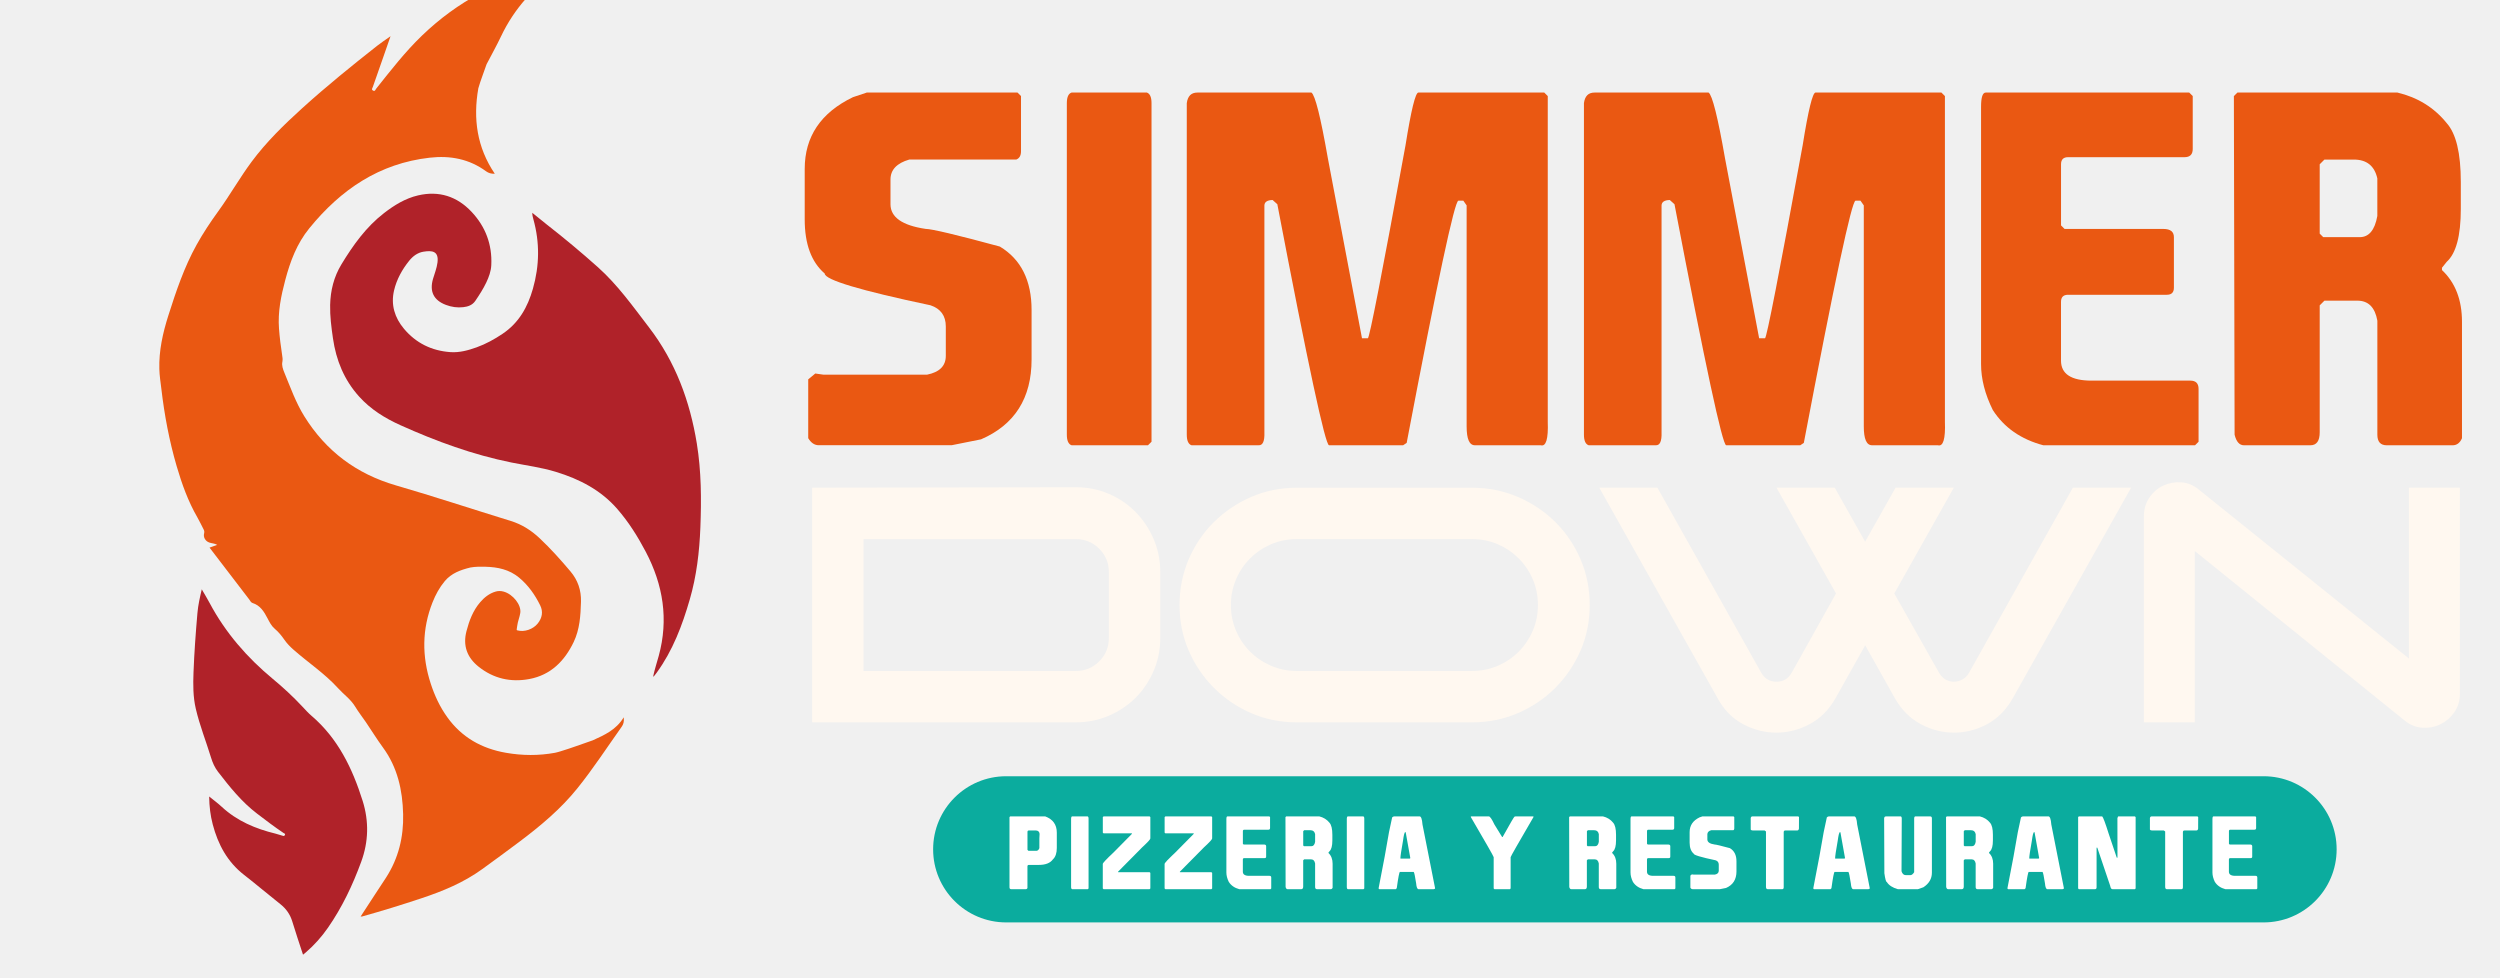
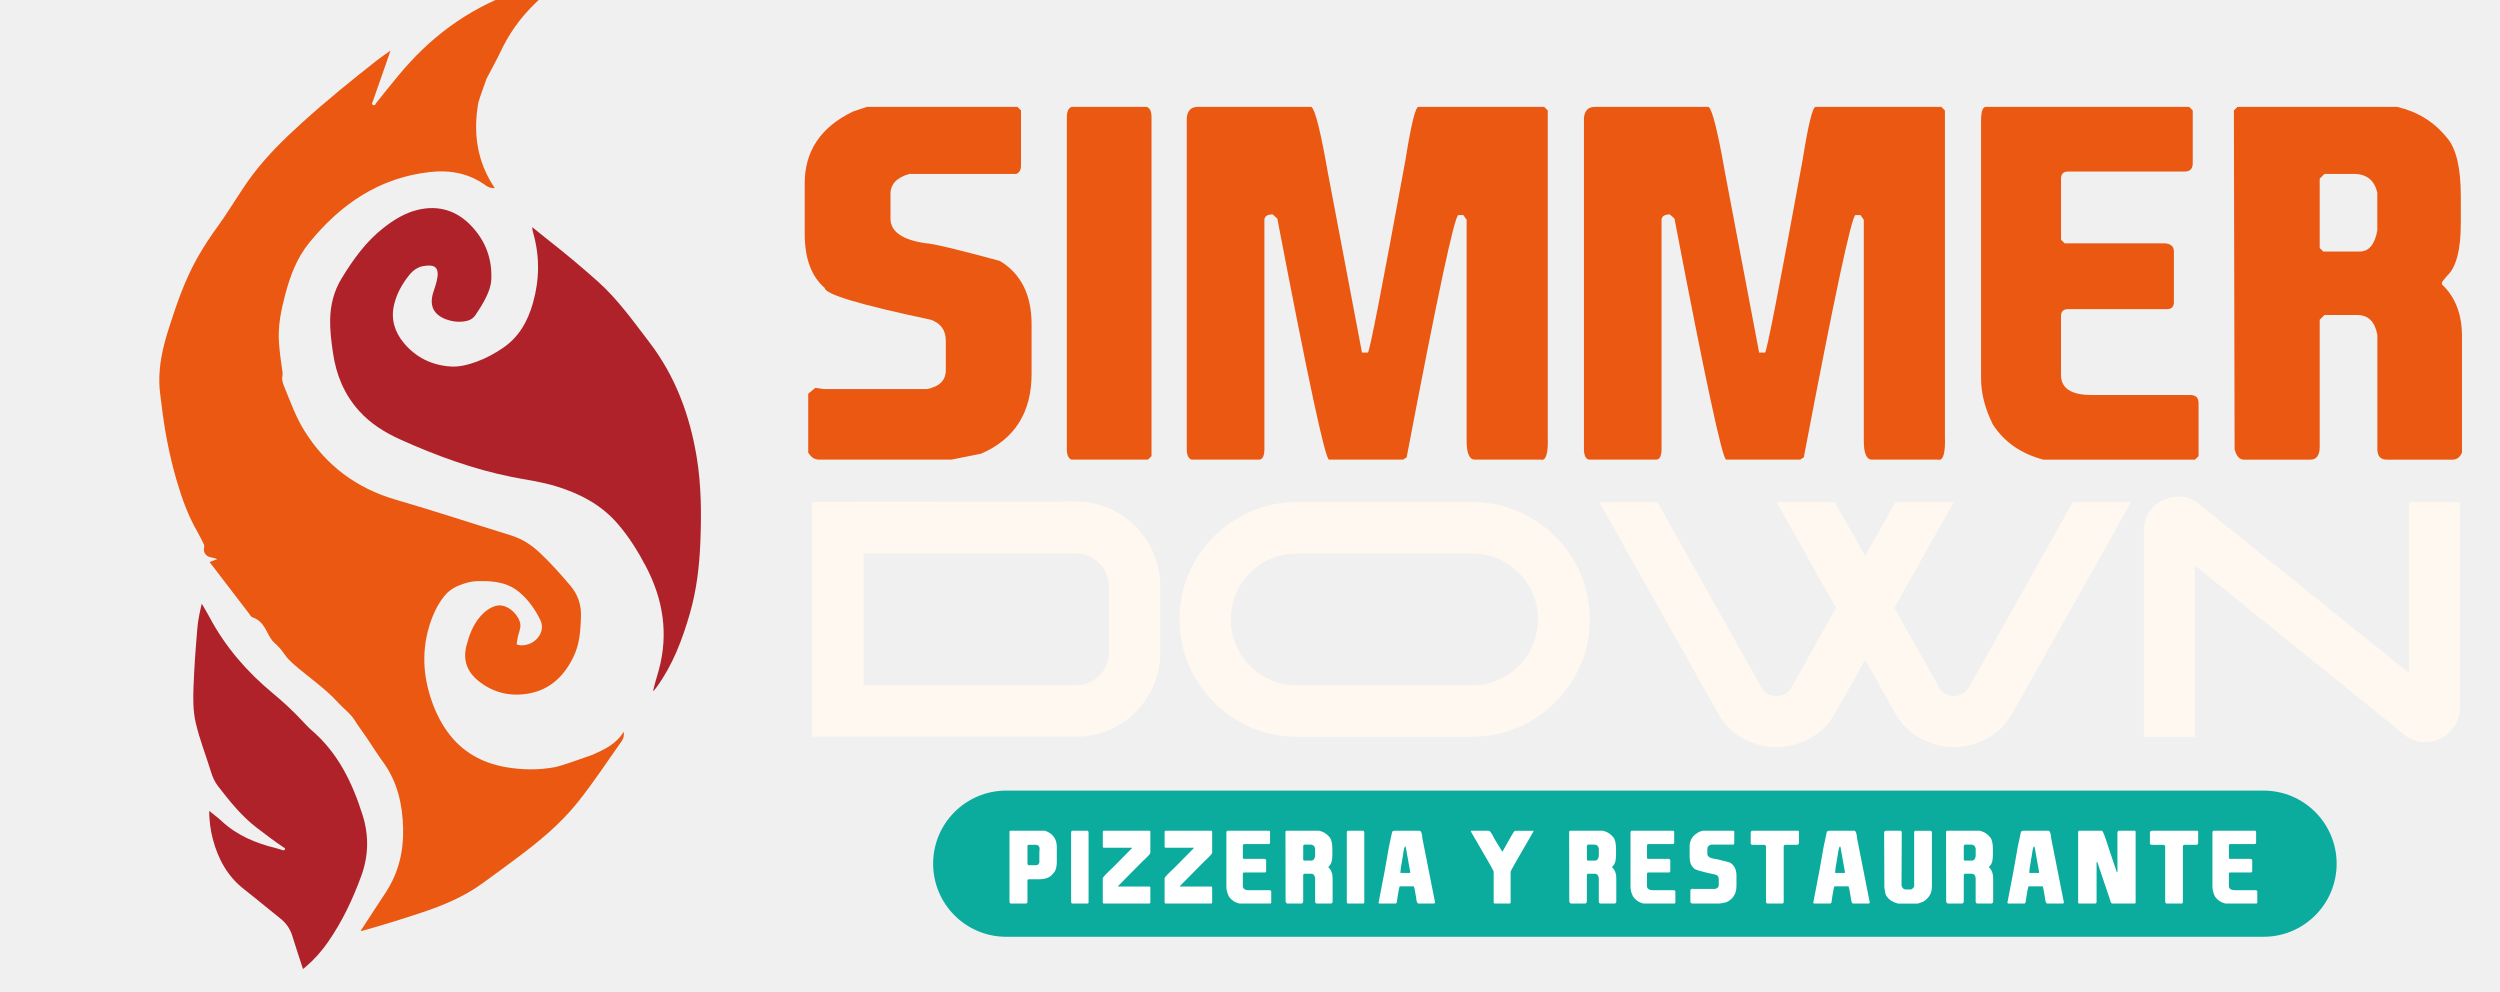
- <svg xmlns="http://www.w3.org/2000/svg" id="Capa_1" version="1.1" viewBox="270 230 870 340">
+ <svg xmlns="http://www.w3.org/2000/svg" viewBox="270 225 870 345">
  <defs>
    <style>
-       .st0 {
-         fill: #0bac9e;
-       }
- 
-       .st1 {
-         font-family: Montserrat-Medium, Montserrat;
-         font-weight: 500;
-       }
- 
-       .st1, .st2, .st3, .st4, .st5, .st6, .st7, .st8, .st9, .st10, .st11, .st12 {
-         fill: #FFF8F0;
-       }
- 
-       .st1, .st2, .st3, .st4, .st13, .st6, .st7, .st8, .st9, .st10, .st11, .st12 {
-         isolation: isolate;
-       }
- 
-       .st1, .st6, .st7, .st11, .st12 {
-         font-size: 30px;
-       }
- 
-       .st2, .st4, .st7 {
-         font-family: Montserrat-Bold, Montserrat;
-         font-weight: 700;
-       }
- 
-       .st2, .st8, .st10 {
-         font-size: 43px;
-       }
- 
-       .st3, .st9 {
-         font-size: 70px;
-       }
- 
-       .st3, .st10, .st11 {
-         font-family: moonhouse, moonhouse;
-       }
- 
-       .st4 {
-         font-size: 32px;
-       }
- 
-       .st14 {
-         stroke: #060707;
-       }
- 
-       .st14, .st15 {
-         fill: #fff;
-       }
- 
-       .st14, .st16 {
-         stroke-miterlimit: 10;
-       }
- 
-       .st17 {
-         fill: #b02229;
-       }
- 
-       .st18 {
-         fill: #ea5812;
-       }
- 
-       .st6, .st8, .st9 {
-         font-family: EASPORTS, 'EA Font v1.5 by Ghettoshark';
-       }
- 
-       .st16 {
-         fill: none;
-         stroke: #1d1d1b;
-         stroke-width: 4px;
-       }
- 
-       .st12 {
-         font-family: Montserrat-Italic, Montserrat;
-         font-style: italic;
-       }
-     </style>
+ .st0{fill:#0bac9e}
+ .st5{fill:#FFF8F0}
+ .st13{isolation:isolate}
+ .st15{fill:#fff}
+ .st17{fill:#b02229}
+ .st18{fill:#ea5812}
+ </style>
  </defs>
  <path class="st18" d="M342.92,420.57c.95-.34,1.77-.63,2.66-.95-.88-.55-1.87-.5-2.76-.82-1.35-.49-2.14-1.81-1.79-3.19.13-.51.07-.92-.17-1.37-.73-1.38-1.37-2.8-2.15-4.15-3.26-5.64-5.43-11.69-7.25-17.93-2.56-8.78-4.24-17.71-5.3-26.78-.27-2.31-.65-4.6-.71-6.93-.18-6.41,1.2-12.55,3.12-18.6,2.69-8.45,5.51-16.85,9.84-24.65,2.24-4.03,4.78-7.87,7.48-11.59,4.1-5.64,7.52-11.73,11.67-17.32,5.14-6.92,11.3-12.91,17.66-18.68,8.38-7.59,17.17-14.7,26.05-21.69,1.41-1.11,2.92-2.1,4.64-3.32-.92,2.65-1.75,5.04-2.58,7.42-1.2,3.43-2.41,6.85-3.6,10.28-.14.39-.59.85.09,1.22.7.38.82-.32,1.07-.63,5.09-6.4,10.11-12.88,16.02-18.56,12.32-11.84,26.86-19.58,43.56-23.23,1.6-.35,3.24-.52,4.86-.76.11-.02.22.01.35.03-.09.43-.48.53-.76.72-8.84,6.1-15.9,13.74-20.54,23.52-1.57,3.31-3.37,6.51-5.06,9.77-.94,2.78-2.05,5.51-2.86,8.34-1.86,10.57-.5,20.55,5.73,29.75-1.29.03-2.17-.24-3.02-.85-5.86-4.3-12.48-5.55-19.58-4.75-17.61,1.98-30.99,11.12-41.94,24.56-4.35,5.34-6.64,11.49-8.37,17.99-1.48,5.56-2.63,11.14-2.19,16.94.23,3.04.61,6.06,1.07,9.06.12.8.28,1.62.12,2.39-.3,1.43.18,2.64.7,3.92,2.11,5.13,3.96,10.37,6.91,15.12,7.54,12.13,18.13,20.06,31.88,24.06,13.41,3.9,26.68,8.28,40.03,12.4,3.88,1.2,7.18,3.33,10.08,6.08,3.79,3.58,7.27,7.47,10.64,11.46,2.55,3.02,3.77,6.52,3.66,10.52-.13,4.83-.42,9.63-2.54,14.06-3.17,6.61-7.98,11.47-15.42,12.87-6.48,1.22-12.52-.15-17.73-4.34-3.96-3.18-5.46-7.3-4.16-12.3.95-3.66,2.26-7.17,4.78-10.09,1.46-1.69,3.16-3.05,5.36-3.7.95-.28,1.89-.25,2.84.02,3.19.9,6.17,4.6,5.75,7.41-.23,1.52-.89,2.97-1.07,4.52-.04.36-.09.72-.16,1.07-.05.25-.09.4.27.49,2.36.65,5.41-.37,7.04-2.42,1.54-1.92,1.93-4.1.85-6.29-1.82-3.69-4.16-7.02-7.37-9.68-3.39-2.8-7.39-3.65-11.64-3.76-1.76-.04-3.53-.06-5.28.26-3.39.83-6.61,1.97-8.94,4.77-1.83,2.2-3.18,4.7-4.24,7.36-3.69,9.35-3.72,18.78-.63,28.27,1.35,4.16,3.18,8.09,5.74,11.66,5.04,7.05,12,10.95,20.44,12.42,5.69,1,11.38,1.04,17.07,0,.62-.11,1.21-.32,1.82-.48,3.82-1.15,7.54-2.56,11.31-3.85,4.08-1.85,8.18-3.67,10.79-8.02.17,1.49-.08,2.39-.72,3.3-5.08,7.15-9.86,14.5-15.36,21.35-5.82,7.26-12.89,13.15-20.28,18.7-4.26,3.2-8.56,6.35-12.87,9.47-6.44,4.68-13.7,7.68-21.2,10.17-6.82,2.27-13.68,4.39-20.6,6.32-.11.03-.23.02-.54.03,1.69-2.59,3.31-5.09,4.93-7.57,1.31-2.01,2.65-4,3.95-6.02,4.31-6.71,6.11-14.08,5.92-22.02-.2-8.42-1.96-16.32-7.05-23.26-2.08-2.84-3.92-5.85-5.9-8.76-1.24-1.82-2.61-3.56-3.75-5.44-1.54-2.55-3.98-4.22-5.92-6.37-4.61-5.1-10.38-8.89-15.51-13.41-1.18-1.04-2.27-2.14-3.17-3.44-.98-1.42-2.06-2.75-3.39-3.87-1.15-.97-1.82-2.32-2.51-3.64-1.2-2.3-2.51-4.48-5.22-5.32-.54-.17-.8-.76-1.13-1.22" />
  <path class="st17" d="M497.29,465.44c.51-2.46,1.3-4.81,1.95-7.19,3.48-12.69,1.54-24.72-4.51-36.22-2.78-5.29-5.95-10.34-9.88-14.87-5.73-6.61-13.15-10.42-21.36-12.94-5.06-1.56-10.31-2.22-15.48-3.26-13.43-2.71-26.18-7.38-38.63-12.98-5.43-2.44-10.39-5.52-14.4-9.97-5.21-5.77-8.01-12.63-9.11-20.26-.56-3.85-1.06-7.7-.98-11.6.11-5.06,1.29-9.8,3.93-14.16,4.06-6.68,8.56-12.99,14.82-17.83,3.57-2.76,7.39-5.12,11.83-6.16,7.29-1.71,13.59.33,18.67,5.75,4.84,5.16,7.17,11.38,6.83,18.5-.1,2.15-.84,4.15-1.75,6.07-1.07,2.24-2.42,4.33-3.81,6.38-1,1.48-2.56,2.02-4.23,2.2-2.05.23-4.07-.06-6.01-.8-4.27-1.62-5.76-4.67-4.48-9.05.55-1.87,1.29-3.68,1.55-5.65.53-4.03-1.83-4.32-4.93-3.8-1.98.33-3.62,1.54-4.88,3.1-2.49,3.08-4.4,6.53-5.3,10.38-1.17,4.98.21,9.46,3.45,13.33,4.2,5.01,9.67,7.67,16.17,8.13,3.16.22,6.19-.62,9.14-1.68,3.21-1.16,6.17-2.79,9.01-4.7,5.66-3.8,8.73-9.27,10.55-15.67,2.3-8.06,2.42-16.09.17-24.17-.19-.68-.38-1.36-.39-2.27,1.77,1.43,3.39,2.78,5.05,4.08,6.1,4.76,12.04,9.71,17.8,14.86,6.89,6.16,12.2,13.67,17.79,20.96,9.19,11.98,14.21,25.61,16.62,40.36,1.58,9.71,1.62,19.47,1.24,29.26-.33,8.47-1.32,16.84-3.68,25-2.62,9.06-5.92,17.82-11.53,25.54-.31.42-.63.83-.96,1.24-.04.05-.14.06-.28.11v-.02h.01Z" />
  <path class="st17" d="M340.23,435.1c1.01,1.75,1.93,3.25,2.75,4.8,5.49,10.3,13,18.93,21.94,26.34,3.65,3.02,7.11,6.23,10.35,9.7,1.01,1.08,2.01,2.19,3.14,3.16,9.22,7.89,14.23,18.3,17.79,29.6,2.24,7.13,2.06,14.23-.5,21.2-2.96,8.09-6.64,15.85-11.57,22.95-2.2,3.17-4.76,6.05-7.69,8.57-.3.26-.61.5-.99.81-1.27-3.91-2.57-7.7-3.73-11.54-.76-2.51-2.16-4.48-4.22-6.1-4.22-3.33-8.3-6.82-12.54-10.11-5.84-4.54-9.1-10.62-10.93-17.6-.81-3.08-1.2-6.24-1.24-9.7,1.57,1.28,3.03,2.33,4.33,3.55,5.35,4.97,11.8,7.68,18.77,9.38.77.19,1.52.48,2.29.68.31.08.68.33.94-.16.29-.55-.24-.61-.48-.77-3.16-2.13-6.19-4.43-9.21-6.74-5.35-4.08-9.5-9.28-13.57-14.55-1.13-1.46-1.88-3.15-2.42-4.93-1.74-5.68-3.96-11.22-5.31-17.03-.96-4.15-.95-8.34-.79-12.56.26-6.93.77-13.85,1.37-20.75.24-2.72.83-5.36,1.51-8.21h.01Z" />
  <path class="st18" d="M370.84,377.15c8.23,14.4,20.69,23.26,36.41,27.92,5.69,1.68,11.55,2.56,17.26,4.1,6.88,1.85,13.57,4.29,20.24,6.75,1.99.73,3.87,1.72,5.6,2.97,1.76,1.48,3.57,2.89,5.44,4.24,4.47,4.1,7.93,8.99,11.13,14.09,1.02,1.63.74,3.45.54,5.26-.45,4.16-1.2,8.23-3.43,11.87-.37.61-.84,1.16-1.26,1.74-1.58,1.69-3.31,3.2-5.42,4.22-4.55,1.6-9.11,1.46-13.65-.01-7.05-2.29-8.53-9.24-6.21-14.71,1.21-2.86,3.21-4.94,6.25-5.91,1.3-.41,2.47-.23,3.44.74.96.96,1,2.12.61,3.35-.46,1.44-1.05,2.82-1.06,4.4-.03,3.41,2.35,4.61,4.94,4.61,3.74,0,8.06-3.39,9.13-6.95.59-1.95.54-3.93-.14-5.79-2.61-7.21-7.3-12.6-14.51-15.42-5.14-2.01-10.24-1-15.18,1.07-8.66,3.63-13.6,10.39-15.95,19.23-2.45,9.19-2.12,18.3,1.1,27.28.11.3.18.61.26.92-.39.62.14,1.02.36,1.5.18.39.5.71.65,1.12,2.93,6.45,7.7,11.46,12.83,16.14,3.25,2.97,6.66,5.73,11.22,6.63,8.22,1.62,16.22,1.01,24.11-1.82,3.19-1.14,6.21-2.55,8.96-4.53.94-.68,1.91-1.33,2.99-1.77.33-.13.73-.54,1.07-.06.3.42-.18.64-.37.9-3.35,4.75-7.48,8.79-11.82,12.6-13.64,11.99-29.15,21.11-45.27,29.27-4.14,2.09-8.32,4.1-12.48,6.15-.79.39-1.58.74-2.56.77.19-.71.64-1.21.98-1.77,2.69-4.41,5.31-8.86,8.44-12.99,1.39-1.84,1.65-4.03,1.76-6.26.32-6.65.68-13.34-1.13-19.83-2.34-8.37-5.62-16.37-11.32-23.09-2.46-2.89-5.36-5.41-8.01-8.14-7.65-7.89-15.01-16.04-21.97-24.54-3.31-4.05-7.23-7.5-10.86-11.23-1.48-1.82-3.02-3.58-4.72-5.19-4.39-4.87-8.1-10.22-11.07-16.06-5.77-11.35-10.5-23.12-14.14-35.32-1.2-4.02-1.62-8.12-1.24-12.34.24-2.68-.5-5.32-.76-7.99.03-1.11-.03-2.23.35-3.3,3.41-10.53,6.81-21.07,10.25-31.6.82-2.51,1.88-4.91,3.48-7.07,2.15-2.91,3.59-6.24,5.17-9.47.12-.25.31-.55.26-.79-.32-1.56.81-2.41,1.61-3.41,10.43-12.98,21.06-25.78,32.72-37.68,4.61-4.7,9.37-9.24,14.31-13.58.29-.26.61-.5,1.04-.69-5.27,8.91-8.08,18.3-6.03,28.99.71-1.05,1.3-1.84,1.8-2.69,4.95-8.37,11.59-15.42,17.82-22.79,6.22-7.36,13.17-13.91,21.15-19.33,5.29-3.59,10.91-6.54,16.95-8.66.65.21,1.44.19,1.74,1.01-4.7,4.56-9.09,9.38-12.71,14.87-4.85,7.36-8.04,15.37-9.11,24.14-.68,5.55-.57,11.12.36,16.65.16.93.08,1.24-1.03,1.08-4.68-.7-9.36-1.25-14.12-1.05-8.53.36-16.23,3.02-23.09,8.1-4.12,3.06-8.13,6.25-12.1,9.51-1.06.87-2.09,1.78-2.87,2.9-4.46,6.46-9,12.87-12.46,19.95-2.88,5.88-4.18,12.13-4.6,18.63-.22,3.45-.16,6.89-.24,10.34-.1,4.17,1,8.17,1.52,12.25.34,2.67,1.66,4.89,2.59,7.28.93,2.76,2.22,5.35,3.59,7.9.09.17.2.35.4.42l.06-.03h0Z" />
  <path class="st17" d="M500.08,358.59c.66,1.38,1.37,2.73,1.8,4.21.29.87.63,1.71.99,2.55l-.02-.03c2.24,5.7,3.93,11.56,5.16,17.54.85,4.14,1.51,8.31,1.96,12.52.11,1.02.12,2.06.35,3.07.47,2.25.32,4.54.35,6.81.08,6.06-.83,12.06-1.64,18.05-.84,6.3-1.78,12.59-2.79,18.87-.61,3.75-2.08,7.21-3.34,10.74-.11.31-.23.48-.6.38-.51-.14-.42-.52-.4-.86.16-2.32.15-4.66.52-6.95,1.31-8.12-.12-15.83-3.04-23.39-6.48-16.77-18.74-27.21-35.59-32.67-6.67-2.16-13.54-3.53-20.38-4.93-11.21-2.3-21.73-6.47-32.01-11.36-3.78-1.8-7.62-3.48-10.36-6.78-4.77-5.77-8.56-12.01-9.69-19.65-.7-4.73-1.55-9.42-1.12-14.21.7-7.79,3.17-14.86,9.54-19.87,2.98-2.34,5.65-5.12,9.03-6.95.8-.43,1.54-1,2.45-1.24,2.98-1.18,6.08-1.83,9.27-2.14,1-.1,1.98.28,2.97.02,7.58,1.26,11.91,6.81,12.96,13.98.37,2.55.7,5.08-.03,7.62-1.27,4.41-5.02,7.37-9.19,7.23-.2,0-.4-.01-.6-.04-2.79-.44-2.91-.66-1.89-3.24.63-1.59,1.38-3.14,1.64-4.87.55-3.62-1.46-7.28-5.03-9.01-3.17-1.53-6.84-.8-9.33,1.86-3.46,3.7-6.64,7.61-8.51,12.41-1.74,4.47-1.81,8.78.53,13.19,3.36,6.36,7.77,11.52,14.78,13.83,9.05,2.97,18.03,2.41,26.7-1.42,4.79-2.11,8.11-5.96,10.61-10.46,1.63-2.93,3.1-5.97,4.49-9.02,1.5-3.27,1.56-6.78,1.2-10.27-.47-4.49-1.13-8.97-1.72-13.51.82.44,1.38,1.16,2.01,1.77,6.19,6,12.57,11.81,18.46,18.11,3.05,3.26,5.23,7.2,8.15,10.55,2.81,3.22,4.77,7.02,7.4,10.35.22.28.46.55.69.83,1.44,1.95,1.97,4.36,3.27,6.38h0Z" />
  <path class="st17" d="M350.5,519.52c2.33,1.1,4.7,2.11,6.88,3.5,2.71,1.36,5.44,2.68,8.49,3.1,1.57.22,3.13.56,4.73.48,1.6.08,3.2.17,4.8.23,1.05.04,2.06-.16,2.58-1.18.53-1.04.24-2.09-.48-2.91-1.55-1.78-3.17-3.51-4.79-5.23-3.27-3.48-6.63-6.86-10.25-9.98-2.53-2.17-4.68-4.73-6.92-7.19-.56-.61-1.14-1.14-2-1.21-.98-.08-1.28-.63-1.2-1.54.1-1.09.19-2.19-1.48-2.04-.47.04-.43-.44-.48-.71-.56-2.76-2.39-4.95-3.39-7.51-.31-.78-.96-1.39-1.7-1.82-.44-.25-.71-.45-.35-.99.45-.67.4-1.48-.1-2.03-1.56-1.75-1.66-3.94-2.01-6.05-1.51-9.24-2.27-18.53-1.96-27.89.05-1.59.19-3.18.3-4.82.52.07.53.51.66.79,1.44,3.04,2.77,6.13,4.29,9.12,2.75,5.4,6.46,10.02,11.47,13.53,2.25,1.58,3.96,3.74,5.92,5.62,7.23,6.94,13.27,14.89,19.32,22.83,4.07,5.35,6.13,11.45,7.13,17.99.5,3.28.96,6.58.99,9.91.05,5.71-1.21,11.11-3.78,16.21-2.06,4.08-4.65,7.85-7.03,11.75-.39.63-.95,1.16-1.55,1.86-.29-1.01-.5-1.84-.76-2.65-1.81-5.64-5.4-9.9-10.14-13.34-5.2-3.76-9.92-8.11-14.79-12.29-.71-1.17-1.71-2.11-2.44-3.26l.02.02c-.24-.76-1.07-1.53,0-2.29h.02Z" />
  <rect class="st0" x="594.73" y="500.13" width="488.42" height="50.87" rx="25.43" ry="25.43" />
  <g class="st13">
    <path class="st15" d="M621.56,514.1h12.16c2.7.99,4.05,2.88,4.05,5.66v5.32c0,1.81-.45,3.14-1.35,3.97-.93,1.29-2.57,1.94-4.9,1.94h-3.46c-.34,0-.51.17-.51.51v7.52c-.11.28-.31.42-.59.42h-5.07c-.39,0-.59-.23-.59-.68v-24.41l.25-.25ZM627.56,519.5v6.25l.34.34h2.45c.64.09,1.09-.22,1.35-.93v-3.38l.08-1.6c-.09-.78-.54-1.17-1.35-1.18h-2.36c-.34,0-.51.17-.51.51Z" />
    <path class="st15" d="M643.07,514.1h5.41c.22.08.34.33.34.76v24.32l-.25.25h-5.49c-.23-.08-.34-.33-.34-.76v-23.81c0-.43.11-.68.34-.76Z" />
    <path class="st15" d="M654.02,514.1h16.05l.25.25v7.43c0,.32-.93,1.33-2.79,3.04l-8.44,8.53v.17h10.98l.25.25v5.41l-.25.25h-16.05l-.25-.25v-8.53c0-.33,1.24-1.65,3.72-3.97l6.42-6.5v-.17h-9.88l-.25-.25v-5.4l.25-.25Z" />
    <path class="st15" d="M675.53,514.1h16.05l.25.25v7.43c0,.32-.93,1.33-2.79,3.04l-8.44,8.53v.17h10.98l.25.25v5.41l-.25.25h-16.05l-.25-.25v-8.53c0-.33,1.24-1.65,3.72-3.97l6.42-6.5v-.17h-9.88l-.25-.25v-5.4l.25-.25Z" />
    <path class="st15" d="M697.12,514.1h14.61l.25.25v3.8c0,.39-.2.59-.59.59h-8.36c-.34,0-.51.17-.51.51v4.39l.25.25h7.09c.51,0,.76.2.76.59v3.63c0,.34-.17.51-.51.51h-7.09c-.34,0-.51.17-.51.51v4.22c0,.96.73,1.44,2.2,1.44h7.09c.39,0,.59.2.59.59v3.8l-.25.25h-10.89c-1.61-.43-2.82-1.27-3.63-2.53-.56-1.14-.84-2.24-.84-3.29v-18.49c0-.68.11-1.01.34-1.01Z" />
    <path class="st15" d="M717.61,514.1h11.49c1.46.35,2.65,1.08,3.55,2.2.68.75,1.01,2.16,1.01,4.22v1.94c0,1.92-.34,3.19-1.01,3.8l-.34.42v.17c.96.9,1.44,2.14,1.44,3.72v8.36c-.15.34-.37.51-.68.51h-4.73c-.45,0-.68-.25-.68-.76v-8.19c-.17-.96-.65-1.44-1.44-1.44h-2.37l-.34.34v9.12c0,.62-.23.93-.68.93h-4.76c-.33,0-.55-.25-.68-.76l-.05-24.32.25-.25ZM723.52,519.25v4.98l.25.25h2.62c.66,0,1.09-.51,1.27-1.52v-2.7c-.2-.9-.77-1.35-1.69-1.35h-2.11l-.34.34Z" />
    <path class="st15" d="M739.03,514.1h5.4c.23.08.34.33.34.76v24.32l-.25.25h-5.49c-.23-.08-.34-.33-.34-.76v-23.81c0-.43.11-.68.34-.76Z" />
    <path class="st15" d="M755.14,514.1h8.87c.53,0,.87.93,1.01,2.79l4.39,22.21c-.06.23-.23.34-.51.34h-5.24c-.45,0-.73-.68-.84-2.03-.37-2.43-.65-3.76-.84-3.97h-4.81c-.21,0-.58,1.89-1.1,5.66l-.34.34h-5.74l-.25-.25c1.63-8.25,2.84-14.78,3.63-19.59l1.1-5.15c.24-.22.46-.34.68-.34ZM757.33,528.71l.08.08h3.21l.17-.17-1.6-8.95-.08-.08h-.08c-.26,0-.52.99-.78,2.96-.61,3.39-.91,5.44-.91,6.17Z" />
    <path class="st15" d="M781.85,514.1h6.25c.42,0,1.06.93,1.94,2.79l2.7,4.39h.17c2.62-4.71,4-7.07,4.14-7.09l.34-.08h6.25v.25c-5.25,9-7.89,13.64-7.94,13.93v10.89l-.25.25h-5.4l-.25-.25v-10.89c-.1-.41-2.75-5.05-7.94-13.93v-.25Z" />
    <path class="st15" d="M816.33,514.1h11.49c1.46.35,2.65,1.08,3.55,2.2.68.75,1.01,2.16,1.01,4.22v1.94c0,1.92-.34,3.19-1.01,3.8l-.34.42v.17c.96.9,1.44,2.14,1.44,3.72v8.36c-.15.34-.37.51-.68.51h-4.73c-.45,0-.68-.25-.68-.76v-8.19c-.17-.96-.65-1.44-1.44-1.44h-2.37l-.34.34v9.12c0,.62-.23.93-.68.93h-4.76c-.33,0-.55-.25-.68-.76l-.05-24.32.25-.25ZM822.25,519.25v4.98l.25.25h2.62c.66,0,1.09-.51,1.27-1.52v-2.7c-.2-.9-.77-1.35-1.69-1.35h-2.11l-.34.34Z" />
    <path class="st15" d="M837.76,514.1h14.61l.25.25v3.8c0,.39-.2.59-.59.59h-8.36c-.34,0-.51.17-.51.51v4.39l.25.25h7.09c.51,0,.76.2.76.59v3.63c0,.34-.17.51-.51.51h-7.09c-.34,0-.51.17-.51.51v4.22c0,.96.73,1.44,2.2,1.44h7.09c.39,0,.59.2.59.59v3.8l-.25.25h-10.89c-1.61-.43-2.82-1.27-3.63-2.53-.56-1.14-.84-2.24-.84-3.29v-18.49c0-.68.11-1.01.34-1.01Z" />
    <path class="st15" d="M862.47,514.1h10.81l.25.25v3.97c0,.3-.11.5-.34.59h-7.68c-.9.26-1.35.74-1.35,1.44v1.77c0,.93.84,1.53,2.53,1.77.43,0,2.2.42,5.32,1.27,1.52.91,2.28,2.43,2.28,4.56v3.55c0,2.78-1.21,4.7-3.63,5.74l-2.11.42h-9.54c-.3,0-.56-.17-.76-.51v-4.22l.51-.42.59.08h7.43c.9-.18,1.35-.63,1.35-1.35v-2.11c0-.77-.37-1.27-1.1-1.52-5.07-1.07-7.6-1.83-7.6-2.28-.96-.82-1.44-2.12-1.44-3.88v-3.63c0-2.32,1.15-4.04,3.46-5.15l1.01-.34Z" />
    <path class="st15" d="M879.84,514.1h15.96l.25.25-.02,3.97c-.06.45-.25.68-.59.68h-4.12c-.39,0-.59.2-.59.59v19.17c0,.45-.17.68-.51.68h-5.07c-.39,0-.59-.28-.59-.84v-19.25l-.47-.34h-4c-.56-.03-.84-.16-.84-.39v-3.92c.07-.39.26-.59.59-.59Z" />
    <path class="st15" d="M906.41,514.1h8.87c.53,0,.87.93,1.01,2.79l4.39,22.21c-.06.23-.23.34-.51.34h-5.24c-.45,0-.73-.68-.84-2.03-.37-2.43-.65-3.76-.84-3.97h-4.81c-.21,0-.58,1.89-1.1,5.66l-.34.34h-5.74l-.25-.25c1.63-8.25,2.84-14.78,3.63-19.59l1.1-5.15c.24-.22.46-.34.68-.34ZM908.61,528.71l.08.08h3.21l.17-.17-1.6-8.95-.08-.08h-.08c-.26,0-.52.99-.78,2.96-.61,3.39-.91,5.44-.91,6.17Z" />
    <path class="st15" d="M926.23,514.1h5.24c.23.08.34.33.34.76l-.08,18.33c.29.9.77,1.35,1.44,1.35h1.69c.42,0,.84-.34,1.27-1.01v-18.66c0-.43.11-.68.34-.76h5.24c.39,0,.59.22.59.67v18.92c0,2.09-.99,3.78-2.96,5.07l-1.94.68h-6.92c-1.87-.53-3.16-1.37-3.88-2.53-.27,0-.55-1.01-.84-3.04l-.08-19.17c.07-.39.26-.59.59-.59Z" />
    <path class="st15" d="M947.49,514.1h11.48c1.46.35,2.65,1.08,3.55,2.2.68.75,1.01,2.16,1.01,4.22v1.94c0,1.92-.34,3.19-1.01,3.8l-.34.42v.17c.96.9,1.44,2.14,1.44,3.72v8.36c-.15.34-.37.51-.68.51h-4.73c-.45,0-.68-.25-.68-.76v-8.19c-.17-.96-.65-1.44-1.44-1.44h-2.36l-.34.34v9.12c0,.62-.23.93-.68.93h-4.76c-.33,0-.55-.25-.68-.76l-.05-24.32.25-.25ZM953.4,519.25v4.98l.25.25h2.62c.66,0,1.09-.51,1.27-1.52v-2.7c-.2-.9-.77-1.35-1.69-1.35h-2.11l-.34.34Z" />
    <path class="st15" d="M973.97,514.1h8.87c.53,0,.87.93,1.01,2.79l4.39,22.21c-.06.23-.23.34-.51.34h-5.24c-.45,0-.73-.68-.84-2.03-.37-2.43-.65-3.76-.84-3.97h-4.81c-.21,0-.58,1.89-1.1,5.66l-.34.34h-5.74l-.25-.25c1.63-8.25,2.84-14.78,3.63-19.59l1.1-5.15c.24-.22.46-.34.68-.34ZM976.17,528.71l.08.08h3.21l.17-.17-1.6-8.95-.08-.08h-.08c-.26,0-.52.99-.78,2.96-.61,3.39-.91,5.44-.91,6.17Z" />
    <path class="st15" d="M993.45,514.1h8.11c.32.25,1.08,2.27,2.28,6.08l2.79,8.28h.25l-.02-13.7c.1-.44.22-.66.35-.66h5.74l.25.25v24.83l-.25.25h-7.85c-.36,0-.61-.39-.76-1.18l-4.48-13.26h-.25v13.76c0,.45-.17.68-.51.68h-5.66l-.25-.25v-24.83l.25-.25Z" />
    <path class="st15" d="M1018.76,514.1h15.96l.25.25-.02,3.97c-.06.45-.25.68-.59.68h-4.12c-.39,0-.59.2-.59.59v19.17c0,.45-.17.68-.51.68h-5.07c-.39,0-.59-.28-.59-.84v-19.25l-.47-.34h-4c-.56-.03-.84-.16-.84-.39v-3.92c.07-.39.26-.59.59-.59Z" />
    <path class="st15" d="M1040.27,514.1h14.61l.25.25v3.8c0,.39-.2.59-.59.59h-8.36c-.34,0-.51.17-.51.51v4.39l.25.25h7.09c.51,0,.76.2.76.59v3.63c0,.34-.17.51-.51.51h-7.09c-.34,0-.51.17-.51.51v4.22c0,.96.73,1.44,2.2,1.44h7.09c.39,0,.59.2.59.59v3.8l-.25.25h-10.89c-1.61-.43-2.82-1.27-3.63-2.53-.56-1.14-.84-2.24-.84-3.29v-18.49c0-.68.11-1.01.34-1.01Z" />
  </g>
  <g class="st13">
    <path class="st18" d="M571.71,262.2h52.37l1.23,1.23v19.23c0,1.47-.55,2.43-1.64,2.86h-37.23c-4.37,1.26-6.55,3.57-6.55,6.96v8.59c0,4.53,4.09,7.39,12.27,8.59,2.07,0,10.67,2.04,25.78,6.14,7.36,4.42,11.05,11.78,11.05,22.09v17.18c0,13.48-5.87,22.75-17.59,27.82l-10.23,2.05h-46.23c-1.47,0-2.7-.82-3.68-2.46v-20.46l2.46-2.04,2.86.41h36.01c4.36-.87,6.55-3.05,6.55-6.55v-10.23c0-3.71-1.77-6.17-5.32-7.37-24.55-5.18-36.82-8.86-36.82-11.05-4.64-3.98-6.96-10.26-6.96-18.82v-17.59c0-11.24,5.59-19.56,16.78-24.96l4.91-1.64Z" />
    <path class="st18" d="M642.9,262.2h26.19c1.09.38,1.64,1.61,1.64,3.68v117.84l-1.23,1.23h-26.6c-1.09-.38-1.64-1.61-1.64-3.68v-115.38c0-2.07.54-3.3,1.64-3.68Z" />
    <path class="st18" d="M686.68,262.2h39.69c1.31.93,3.22,8.56,5.73,22.91l11.87,62.6h2.05c.54,0,4.91-22.37,13.09-67.1,1.96-12.27,3.46-18.41,4.5-18.41h43.78l1.23,1.23v113.34c.22,6-.6,8.73-2.46,8.18h-22.91c-1.91,0-2.86-2.18-2.86-6.55v-76.92l-1.15-1.64h-1.72c-1.31,0-7.31,28.1-18,84.29l-1.23.82h-25.78c-1.31,0-7.31-27.96-18-83.88l-1.64-1.47c-1.86.05-2.81.68-2.86,1.88v78.97c.11,3.11-.57,4.61-2.05,4.5h-23.32c-1.09-.38-1.64-1.61-1.64-3.68v-115.38c.33-2.46,1.55-3.68,3.68-3.68Z" />
    <path class="st18" d="M824.89,262.2h39.69c1.31.93,3.22,8.56,5.73,22.91l11.87,62.6h2.05c.54,0,4.91-22.37,13.09-67.1,1.96-12.27,3.46-18.41,4.5-18.41h43.78l1.23,1.23v113.34c.22,6-.6,8.73-2.46,8.18h-22.91c-1.91,0-2.86-2.18-2.86-6.55v-76.92l-1.15-1.64h-1.72c-1.31,0-7.31,28.1-18,84.29l-1.23.82h-25.78c-1.31,0-7.31-27.96-18-83.88l-1.64-1.47c-1.86.05-2.81.68-2.86,1.88v78.97c.11,3.11-.57,4.61-2.05,4.5h-23.32c-1.09-.38-1.64-1.61-1.64-3.68v-115.38c.33-2.46,1.55-3.68,3.68-3.68Z" />
    <path class="st18" d="M961.06,262.2h70.78l1.23,1.23v18.41c0,1.91-.96,2.86-2.86,2.86h-40.51c-1.64,0-2.46.82-2.46,2.46v21.28l1.23,1.23h34.37c2.46,0,3.68.96,3.68,2.86v17.59c0,1.64-.82,2.46-2.46,2.46h-34.37c-1.64,0-2.46.82-2.46,2.46v20.46c0,4.64,3.55,6.96,10.64,6.96h34.37c1.91,0,2.86.96,2.86,2.86v18.41l-1.23,1.23h-52.78c-7.8-2.07-13.67-6.16-17.59-12.27-2.73-5.51-4.09-10.83-4.09-15.96v-89.61c0-3.27.54-4.91,1.64-4.91Z" />
    <path class="st18" d="M1048.62,262.2h55.65c7.09,1.69,12.82,5.24,17.18,10.64,3.27,3.66,4.91,10.47,4.91,20.46v9.41c0,9.33-1.64,15.47-4.91,18.41l-1.64,2.05v.82c4.64,4.37,6.96,10.37,6.96,18v40.51c-.71,1.64-1.8,2.46-3.27,2.46h-22.91c-2.18,0-3.27-1.23-3.27-3.68v-39.69c-.82-4.64-3.14-6.96-6.96-6.96h-11.46l-1.64,1.64v44.19c0,3-1.09,4.5-3.27,4.5h-23.08c-1.58,0-2.67-1.23-3.27-3.68l-.25-117.84,1.23-1.23ZM1077.26,287.16v24.14l1.23,1.23h12.68c3.22,0,5.26-2.45,6.14-7.36v-13.09c-.98-4.36-3.71-6.55-8.18-6.55h-10.23l-1.64,1.64Z" />
  </g>
  <g class="st13">
    <path class="st5" d="M673.77,452.02c0,4.08-.77,7.9-2.31,11.47-1.54,3.58-3.63,6.68-6.26,9.31-2.63,2.63-5.74,4.72-9.31,6.26-3.58,1.54-7.4,2.31-11.47,2.31h-91.8v-81.66l91.8-.15c4.07,0,7.9.77,11.47,2.31,3.58,1.54,6.68,3.65,9.31,6.33,2.63,2.68,4.72,5.81,6.26,9.39,1.54,3.58,2.31,7.4,2.31,11.47v22.95ZM644.41,463.5c3.18,0,5.89-1.12,8.12-3.35s3.35-4.94,3.35-8.12v-22.95c0-3.18-1.12-5.89-3.35-8.12s-4.94-3.35-8.12-3.35h-73.91v45.9h73.91Z" />
    <path class="st5" d="M721.3,481.38c-5.66,0-10.95-1.07-15.87-3.2-4.92-2.13-9.24-5.07-12.96-8.79s-6.66-8.05-8.79-12.96c-2.14-4.92-3.2-10.21-3.2-15.87s1.07-10.98,3.2-15.95c2.14-4.97,5.07-9.29,8.79-12.96,3.73-3.67,8.05-6.58,12.96-8.72,4.92-2.13,10.21-3.2,15.87-3.2h60.95c5.66,0,10.98,1.07,15.94,3.2,4.97,2.14,9.31,5.04,13.04,8.72,3.72,3.68,6.65,8,8.79,12.96,2.13,4.97,3.2,10.28,3.2,15.95s-1.07,10.95-3.2,15.87c-2.14,4.92-5.07,9.24-8.79,12.96-3.73,3.73-8.07,6.66-13.04,8.79-4.97,2.14-10.28,3.2-15.94,3.2h-60.95ZM782.25,463.5c3.18,0,6.16-.6,8.94-1.79,2.78-1.19,5.22-2.83,7.3-4.92,2.09-2.09,3.72-4.52,4.92-7.3,1.19-2.78,1.79-5.76,1.79-8.94s-.6-6.16-1.79-8.94c-1.19-2.78-2.83-5.22-4.92-7.3s-4.52-3.73-7.3-4.92c-2.78-1.19-5.76-1.79-8.94-1.79h-60.95c-3.18,0-6.16.6-8.94,1.79-2.78,1.19-5.22,2.83-7.3,4.92-2.09,2.09-3.73,4.52-4.92,7.3-1.19,2.78-1.79,5.76-1.79,8.94s.6,6.16,1.79,8.94c1.19,2.78,2.83,5.22,4.92,7.3,2.09,2.09,4.52,3.72,7.3,4.92,2.78,1.19,5.76,1.79,8.94,1.79h60.95Z" />
    <path class="st5" d="M846.78,399.72l36.21,64.53c1.19,1.99,2.93,2.98,5.22,2.98s4.02-.99,5.22-2.98l15.5-27.72-20.71-36.81h20.27l10.58,18.78,10.58-18.78h20.27l-20.71,36.81,15.65,27.72c.6,1,1.34,1.74,2.24,2.24.89.5,1.84.75,2.83.75s1.96-.25,2.91-.75c.94-.5,1.71-1.24,2.31-2.24l36.21-64.53h20.27l-41.13,73.17c-2.29,4.08-5.27,7.1-8.94,9.09-3.68,1.99-7.53,2.98-11.55,2.98s-7.9-.99-11.62-2.98c-3.72-1.99-6.73-5.01-9.02-9.09l-10.28-18.33-10.28,18.33c-2.29,4.08-5.29,7.1-9.02,9.09-3.73,1.99-7.6,2.98-11.62,2.98s-7.9-.99-11.62-2.98c-3.73-1.99-6.68-5.01-8.87-9.09l-41.13-73.17h20.27Z" />
    <path class="st5" d="M1126.04,399.72v71.68c0,2.48-.65,4.65-1.94,6.48-1.29,1.84-2.91,3.23-4.84,4.17-1.94.94-4.05,1.34-6.33,1.19-2.29-.15-4.37-1.02-6.26-2.61l-72.87-58.86v59.61h-17.73v-71.68c0-2.48.64-4.67,1.94-6.56,1.29-1.89,2.91-3.28,4.84-4.17,1.94-.89,4.02-1.27,6.26-1.12,2.24.15,4.3,1.02,6.18,2.61l73.02,58.71v-59.46h17.73Z" />
  </g>
</svg>
